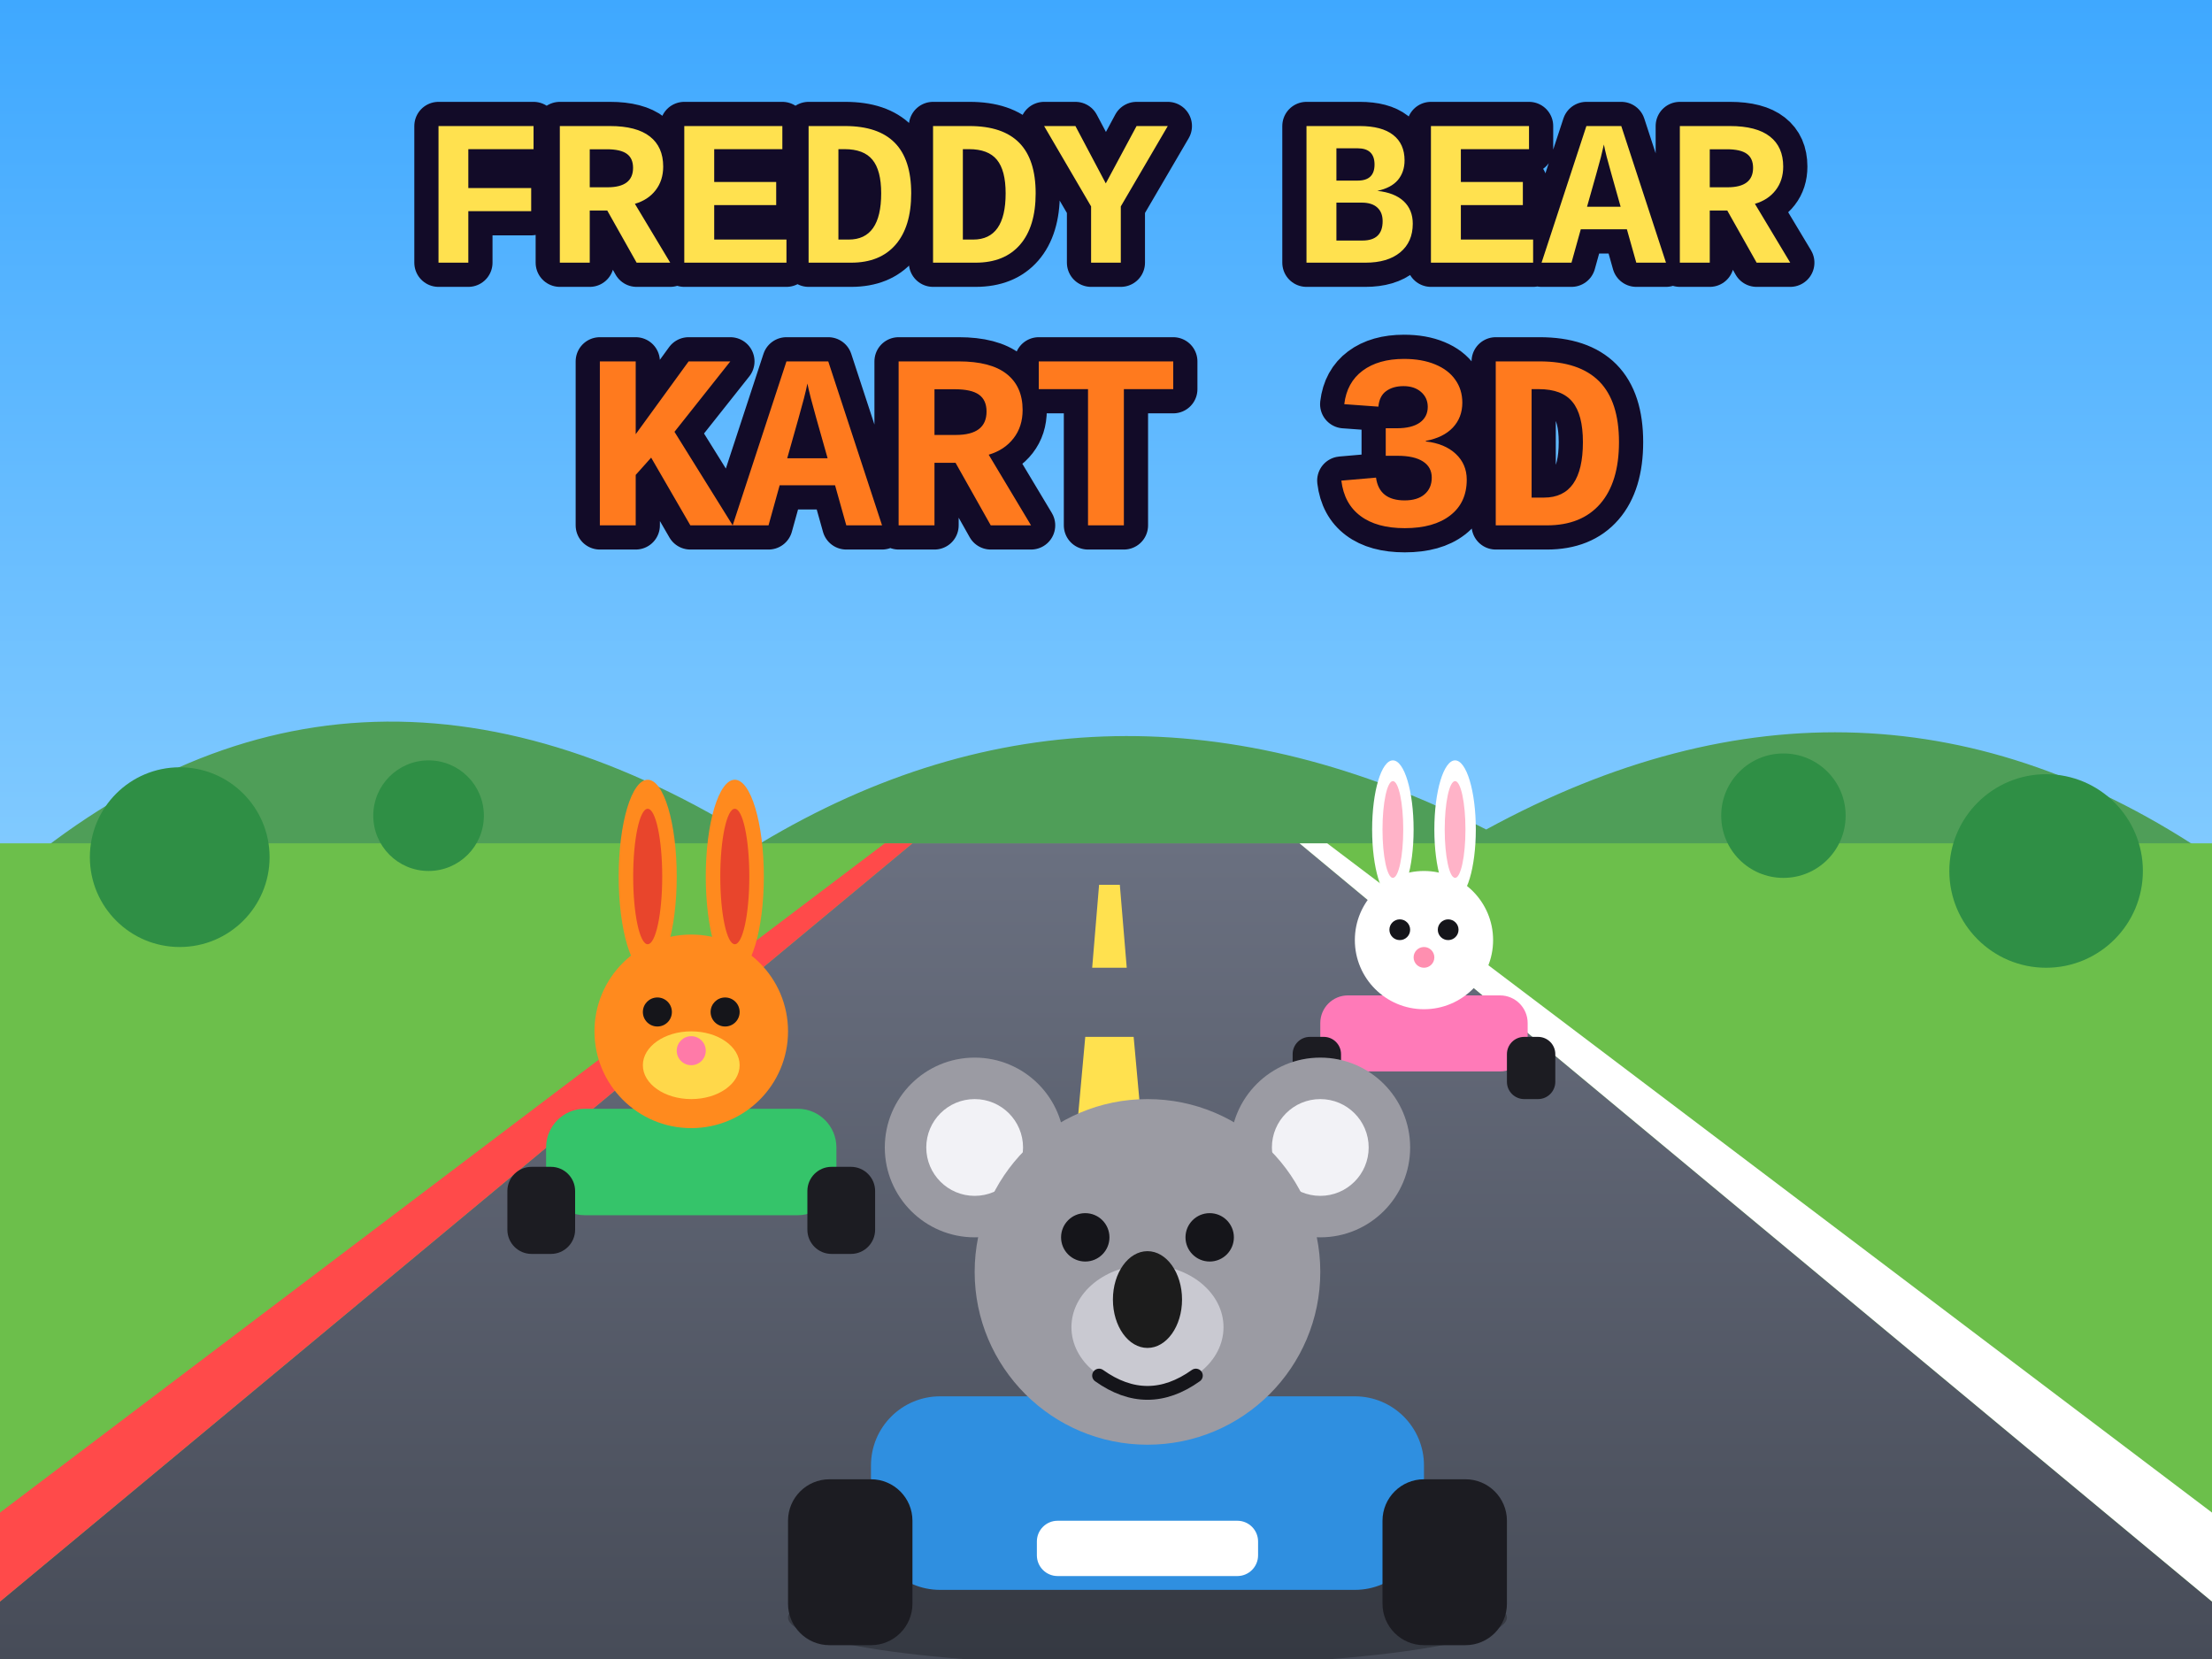
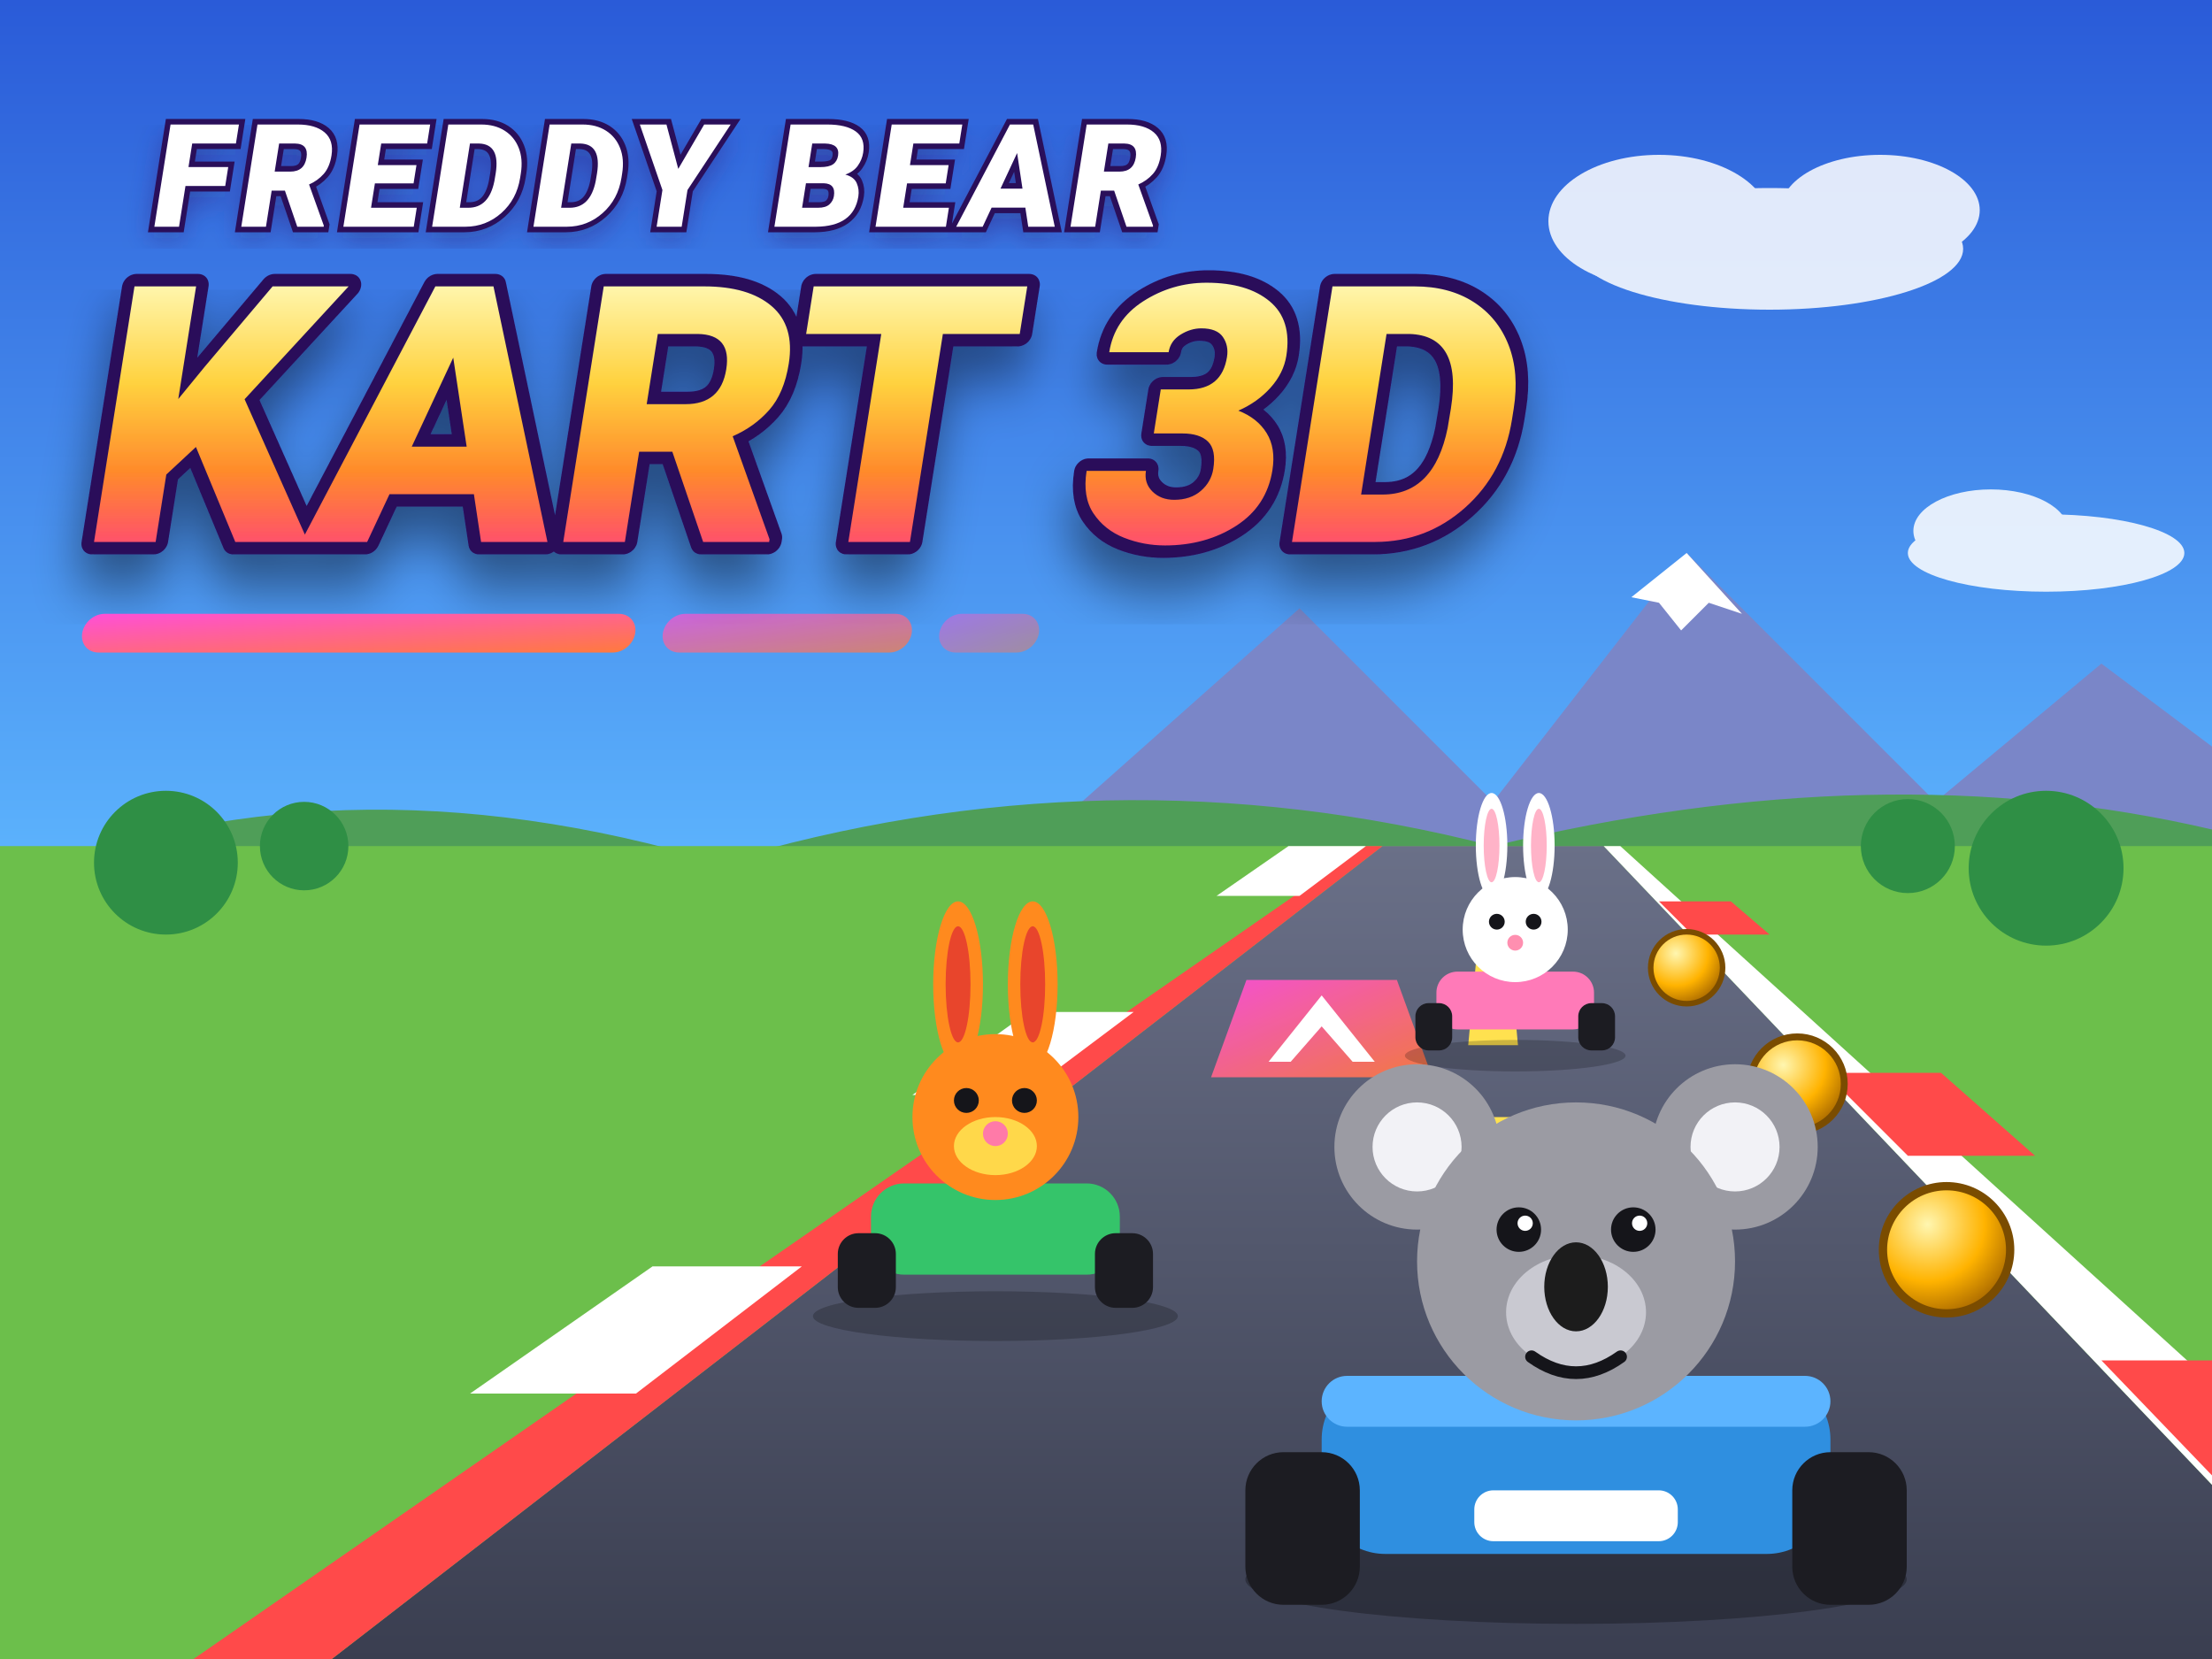
- <svg xmlns="http://www.w3.org/2000/svg" viewBox="0 0 320 240">
+ <svg xmlns="http://www.w3.org/2000/svg" viewBox="0 0 800 600" width="800" height="600">
  <defs>
    <linearGradient id="sky" x1="0" y1="0" x2="0" y2="1">
-       <stop offset="0" stop-color="#3fa8ff" />
-       <stop offset="1" stop-color="#bfeaff" />
+       <stop offset="0" stop-color="#2a5bd8" />
+       <stop offset="0.55" stop-color="#5fb8ff" />
+       <stop offset="1" stop-color="#ffd9a8" />
    </linearGradient>
    <linearGradient id="road" x1="0" y1="0" x2="0" y2="1">
-       <stop offset="0" stop-color="#6a7080" />
-       <stop offset="1" stop-color="#474c58" />
+       <stop offset="0" stop-color="#6a7088" />
+       <stop offset="1" stop-color="#3a3e50" />
    </linearGradient>
+     <linearGradient id="logo" x1="0" y1="0" x2="0" y2="1">
+       <stop offset="0" stop-color="#fff7b0" />
+       <stop offset="0.38" stop-color="#ffd23f" />
+       <stop offset="0.72" stop-color="#ff8a2b" />
+       <stop offset="1" stop-color="#ff4f6d" />
+     </linearGradient>
+     <linearGradient id="hot" x1="0" y1="0" x2="1" y2="1">
+       <stop offset="0" stop-color="#ff4fd8" />
+       <stop offset="1" stop-color="#ff7a3d" />
+     </linearGradient>
+     <radialGradient id="coin" cx="0.35" cy="0.3" r="0.75">
+       <stop offset="0" stop-color="#fff6b0" />
+       <stop offset="0.6" stop-color="#ffb300" />
+       <stop offset="1" stop-color="#a86800" />
+     </radialGradient>
+     <filter id="shadow" x="-10%" y="-10%" width="130%" height="140%">
+       <feDropShadow dx="0" dy="12" stdDeviation="10" flood-color="#000" flood-opacity="0.45" />
+     </filter>
+     <filter id="soft">
+       <feGaussianBlur stdDeviation="6" />
+     </filter>
  </defs>
-   <rect width="320" height="240" fill="url(#sky)" />
-   <path d="M0 128 Q50 84 110 122 Q160 92 215 120 Q270 90 320 124 V240 H0Z" fill="#4f9e58" />
-   <rect y="122" width="320" height="118" fill="#6cbf4b" />
+   <rect width="800" height="600" fill="url(#sky)" />
+   <g fill="#fff" opacity="0.85">
+     <ellipse cx="640" cy="90" rx="70" ry="22" />
+     <ellipse cx="600" cy="80" rx="40" ry="24" />
+     <ellipse cx="680" cy="76" rx="36" ry="20" />
+     <ellipse cx="740" cy="200" rx="50" ry="14" />
+     <ellipse cx="720" cy="192" rx="28" ry="15" />
+   </g>
+   <path d="M380 300 L470 220 L540 290 L610 200 L700 290 L760 240 L800 270 V320 H380Z" fill="#7a86c8" />
+   <path d="M590 216 L610 200 L630 222 L618 218 L608 228 L600 218Z" fill="#fff" />
+   <path d="M0 320 Q120 270 260 312 Q400 270 540 306 Q680 272 800 300 V600 H0Z" fill="#4f9e58" />
+   <rect y="306" width="800" height="294" fill="#6cbf4b" />
  <g fill="#2f8f45">
-     <circle cx="26" cy="124" r="13" />
-     <circle cx="296" cy="126" r="14" />
-     <circle cx="258" cy="118" r="9" />
-     <circle cx="62" cy="118" r="8" />
+     <circle cx="60" cy="312" r="26" />
+     <circle cx="110" cy="306" r="16" />
+     <circle cx="740" cy="314" r="28" />
+     <circle cx="690" cy="306" r="17" />
  </g>
-   <path d="M132 122 H188 L330 240 H-10Z" fill="url(#road)" />
-   <path d="M132 122 L-10 240 H-28 L128 122Z" fill="#ff4a4a" />
-   <path d="M188 122 L330 240 H348 L192 122Z" fill="#ffffff" />
+   <path d="M500 306 H580 L860 600 H120Z" fill="url(#road)" />
+   <path d="M500 306 L120 600 H70 L494 306Z" fill="#ff4a4a" />
+   <g fill="#fff">
+     <path d="M494 306 L470 324 L440 324 L466 306Z" />
+     <path d="M410 366 L370 396 L330 396 L372 366Z" />
+     <path d="M290 458 L230 504 L170 504 L236 458Z" />
+   </g>
+   <path d="M580 306 L860 600 H910 L586 306Z" fill="#ffffff" />
+   <g fill="#ff4a4a">
+     <path d="M600 326 L612 338 L640 338 L626 326Z" />
+     <path d="M660 388 L690 418 L736 418 L702 388Z" />
+     <path d="M760 492 L810 544 L870 544 L816 492Z" />
+   </g>
  <g fill="#ffe14f">
-     <path d="M159 128 h3 l1 12 h-5z" />
-     <path d="M157 150 h7 l2 22 h-11z" />
-     <path d="M153 188 h14 l4 40 h-22z" />
+     <path d="M538 312 h5 l1 16 h-8z" />
+     <path d="M534 346 h12 l3 32 h-18z" />
+     <path d="M528 404 h22 l6 58 h-34z" />
  </g>
-   <g transform="translate(206 138) scale(0.5)">
+   <g transform="translate(478 372) scale(0.8)">
+     <path d="M-50 22 L-34 -22 H34 L50 22Z" fill="url(#hot)" opacity="0.92" />
+     <g fill="#fff">
+       <path d="M-24 15 L0 -15 L24 15 L14 15 L0 -1 L-14 15Z" />
+     </g>
+   </g>
+   <g>
+     <circle cx="610" cy="350" r="13" fill="url(#coin)" stroke="#7a4c00" stroke-width="2" />
+     <circle cx="650" cy="392" r="17" fill="url(#coin)" stroke="#7a4c00" stroke-width="2.5" />
+     <circle cx="704" cy="452" r="23" fill="url(#coin)" stroke="#7a4c00" stroke-width="3" />
+   </g>
+   <g transform="translate(548 340) scale(0.95)">
+     <ellipse cx="0" cy="44" rx="42" ry="6" fill="#000" opacity="0.2" />
    <rect x="-30" y="12" width="60" height="22" rx="8" fill="#ff7ab8" />
    <rect x="-38" y="24" width="14" height="18" rx="5" fill="#1c1c22" />
    <rect x="24" y="24" width="14" height="18" rx="5" fill="#1c1c22" />
    <ellipse cx="-9" cy="-36" rx="6" ry="20" fill="#fff" />
    <ellipse cx="9" cy="-36" rx="6" ry="20" fill="#fff" />
    <ellipse cx="-9" cy="-36" rx="3" ry="14" fill="#ffb3c8" />
    <ellipse cx="9" cy="-36" rx="3" ry="14" fill="#ffb3c8" />
    <circle cy="-4" r="20" fill="#fff" />
    <circle cx="-7" cy="-7" r="3" fill="#15151a" />
    <circle cx="7" cy="-7" r="3" fill="#15151a" />
    <circle cy="1" r="3" fill="#ff8fb0" />
  </g>
-   <g transform="translate(100 152) scale(0.7)">
+   <g transform="translate(360 410) scale(1.5)">
+     <ellipse cx="0" cy="44" rx="44" ry="6" fill="#000" opacity="0.22" />
    <rect x="-30" y="12" width="60" height="22" rx="8" fill="#35c46a" />
    <rect x="-38" y="24" width="14" height="18" rx="5" fill="#1c1c22" />
    <rect x="24" y="24" width="14" height="18" rx="5" fill="#1c1c22" />
    <ellipse cx="-9" cy="-36" rx="6" ry="20" fill="#ff8a1e" />
    <ellipse cx="9" cy="-36" rx="6" ry="20" fill="#ff8a1e" />
    <ellipse cx="-9" cy="-36" rx="3" ry="14" fill="#e8452c" />
    <ellipse cx="9" cy="-36" rx="3" ry="14" fill="#e8452c" />
    <circle cy="-4" r="20" fill="#ff8a1e" />
    <ellipse cy="3" rx="10" ry="7" fill="#ffd84a" />
    <circle cx="-7" cy="-8" r="3" fill="#15151a" />
    <circle cx="7" cy="-8" r="3" fill="#15151a" />
    <circle cy="0" r="3" fill="#ff7aa8" />
  </g>
-   <g transform="translate(166 190)">
-     <ellipse cx="0" cy="44" rx="52" ry="7" fill="#000" opacity="0.25" />
+   <g transform="translate(570 470) scale(2.3)">
+     <ellipse cx="0" cy="44" rx="52" ry="7" fill="#000" opacity="0.28" />
    <rect x="-40" y="12" width="80" height="28" rx="10" fill="#2f8fe0" />
+     <rect x="-40" y="12" width="80" height="8" rx="4" fill="#5cb4ff" />
    <rect x="-16" y="30" width="32" height="8" rx="3" fill="#fff" />
    <rect x="-52" y="24" width="18" height="24" rx="6" fill="#1c1c22" />
    <rect x="34" y="24" width="18" height="24" rx="6" fill="#1c1c22" />
    <circle cx="-25" cy="-24" r="13" fill="#9b9ba3" />
    <circle cx="25" cy="-24" r="13" fill="#9b9ba3" />
    <circle cx="-25" cy="-24" r="7" fill="#f2f2f6" />
    <circle cx="25" cy="-24" r="7" fill="#f2f2f6" />
    <circle cy="-6" r="25" fill="#9b9ba3" />
    <ellipse cy="2" rx="11" ry="9" fill="#c9c9d1" />
    <circle cx="-9" cy="-11" r="3.5" fill="#15151a" />
    <circle cx="9" cy="-11" r="3.5" fill="#15151a" />
+     <circle cx="-8" cy="-12" r="1.2" fill="#fff" />
+     <circle cx="10" cy="-12" r="1.2" fill="#fff" />
    <ellipse cy="-2" rx="5" ry="7" fill="#1c1c1c" />
    <path d="M-7 9 Q0 14 7 9" stroke="#15151a" stroke-width="2" fill="none" stroke-linecap="round" />
  </g>
-   <g font-family="'Courier New', Courier, monospace" font-weight="bold" text-anchor="middle" stroke-linejoin="round">
-     <text x="160" y="38" font-size="30" stroke="#120b28" stroke-width="7" fill="#120b28">FREDDY BEAR</text>
-     <text x="160" y="38" font-size="30" fill="#ffe14f">FREDDY BEAR</text>
-     <text x="160" y="76" font-size="36" stroke="#120b28" stroke-width="7" fill="#120b28">KART 3D</text>
-     <text x="160" y="76" font-size="36" fill="#ff7a1e">KART 3D</text>
+   <g transform="translate(44 0) skewX(-9)" font-family="system-ui, 'Segoe UI', Roboto, 'Helvetica Neue', Arial, sans-serif" font-weight="900">
+     <text x="22" y="86" font-size="52" letter-spacing="3" fill="#2a0f5a" opacity="0.5" filter="url(#soft)">FREDDY BEAR</text>
+     <text x="22" y="82" font-size="52" letter-spacing="3" fill="#fff" stroke="#2a0f5a" stroke-width="4" paint-order="stroke">FREDDY BEAR</text>
+     <g filter="url(#shadow)">
+       <text x="14" y="196" font-size="130" letter-spacing="-1" fill="url(#logo)" stroke="#2a0f5a" stroke-width="9" stroke-linejoin="round" paint-order="stroke">KART 3D</text>
+     </g>
+     <rect x="22" y="222" width="200" height="14" rx="7" fill="url(#hot)" />
+     <rect x="232" y="222" width="90" height="14" rx="7" fill="url(#hot)" opacity="0.7" />
+     <rect x="332" y="222" width="36" height="14" rx="7" fill="url(#hot)" opacity="0.45" />
  </g>
</svg>
